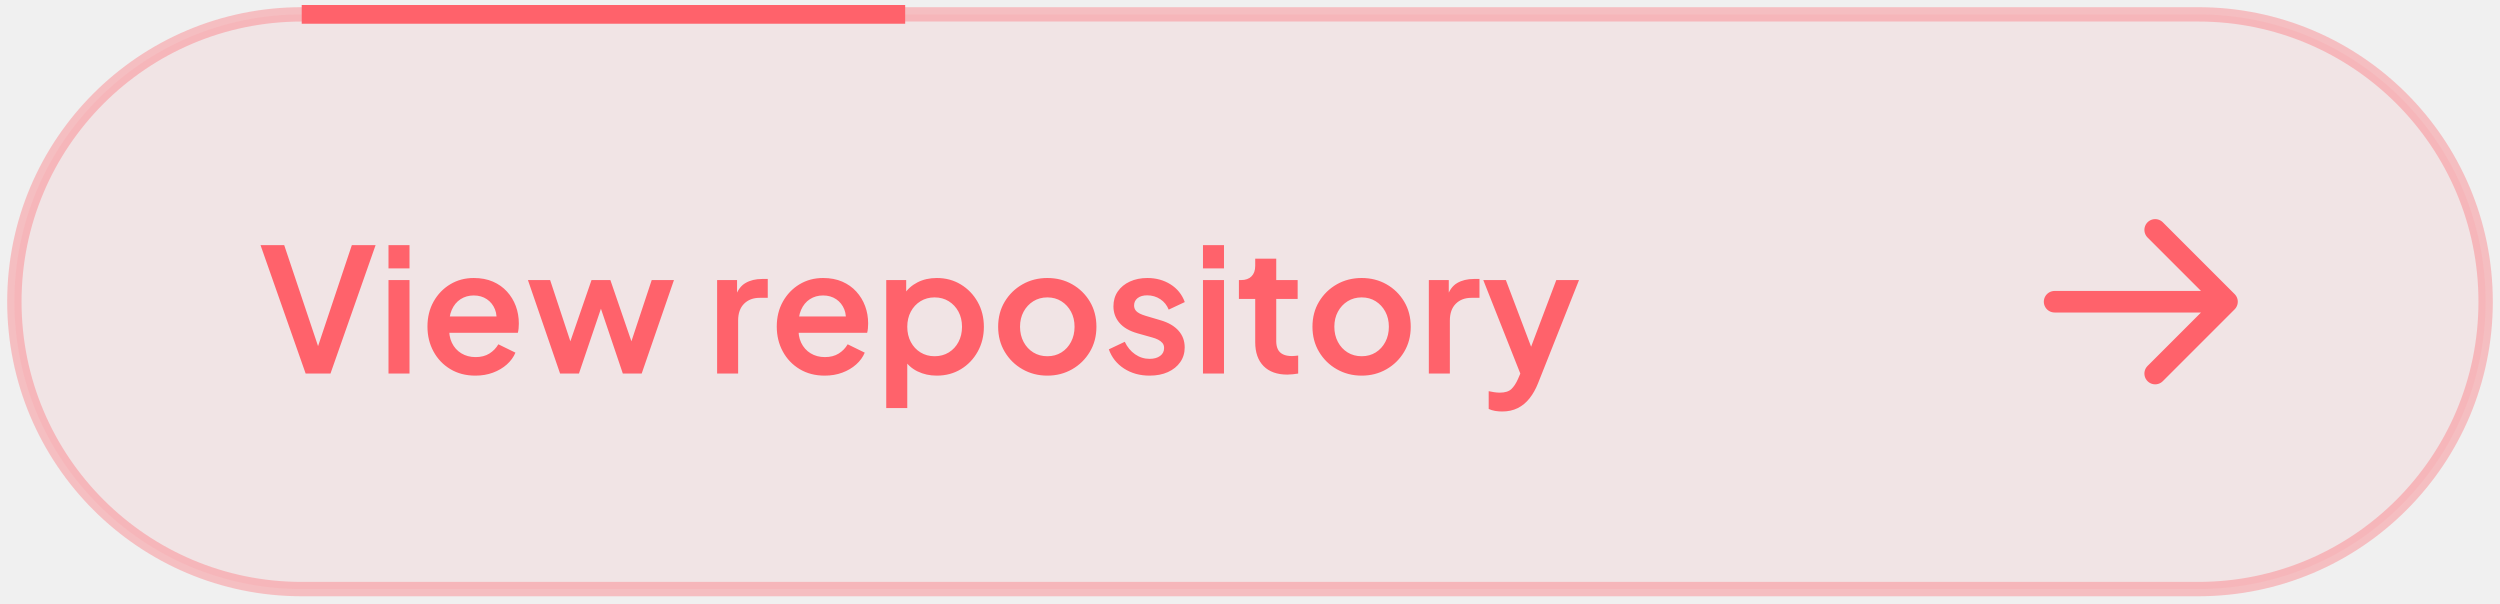
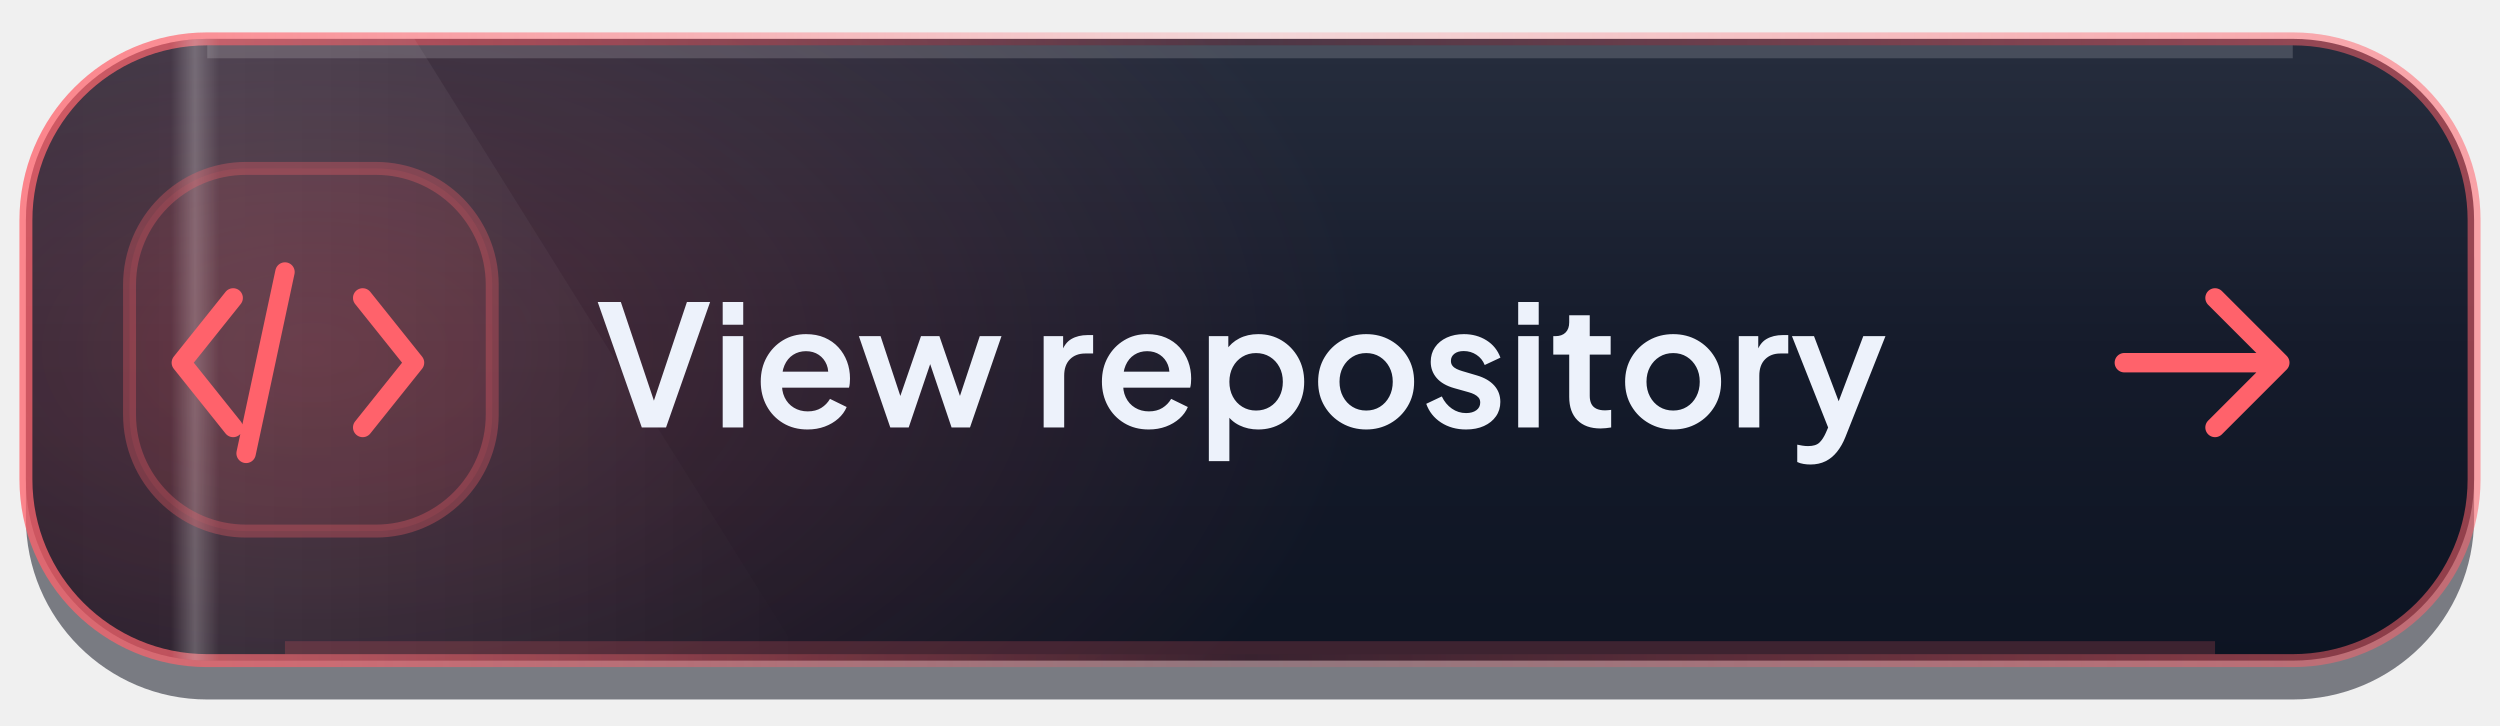
- <svg xmlns="http://www.w3.org/2000/svg" width="174" height="42" viewBox="0 0 174 42" role="img">
-   <style>@keyframes flow{to{stroke-dashoffset:-400}}@keyframes arrow{0%,60%,100%{transform:translateX(0)}75%{transform:translateX(3px)}}.edge{animation:flow 10s linear infinite}.arrow{animation:arrow 5s ease-in-out infinite}@media(prefers-reduced-motion:reduce){*{animation:none!important}}</style>
-   <rect x="1" y="1" width="172" height="40" rx="20" fill="#FF626B" fill-opacity=".08" stroke="#FF626B" stroke-opacity=".35" />
-   <rect class="edge" x="1" y="1" width="172" height="40" rx="20" fill="none" stroke="#FF626B" stroke-width="1.3" stroke-dasharray="42 358" />
-   <g fill="#FF626B" aria-label="View repository">
-     <path d="M21.273 26.0 18.132 17.06H19.78L22.3 24.578H21.974L24.489 17.06H26.142L23.001 26.0ZM27.039 26.0V19.493H28.502V26.0ZM27.039 18.68V17.06H28.502V18.68ZM33.086 26.144Q32.096 26.144 31.343 25.691Q30.591 25.238 30.171 24.462Q29.751 23.687 29.751 22.73Q29.751 21.75 30.178 20.989Q30.605 20.228 31.333 19.788Q32.061 19.349 32.974 19.349Q33.723 19.349 34.303 19.599Q34.883 19.85 35.285 20.292Q35.688 20.733 35.9 21.302Q36.111 21.87 36.111 22.514Q36.111 22.679 36.095 22.852Q36.08 23.024 36.041 23.165H30.934V22.025H35.209L34.515 22.55Q34.63 21.98 34.451 21.533Q34.272 21.086 33.886 20.825Q33.499 20.564 32.974 20.564Q32.457 20.564 32.056 20.823Q31.654 21.083 31.441 21.57Q31.229 22.056 31.273 22.742Q31.221 23.375 31.448 23.851Q31.675 24.328 32.108 24.591Q32.541 24.854 33.1 24.854Q33.666 24.854 34.06 24.608Q34.453 24.362 34.686 23.963L35.874 24.544Q35.682 25.006 35.275 25.368Q34.867 25.73 34.31 25.937Q33.753 26.144 33.086 26.144ZM38.982 26.0 36.744 19.493H38.289L39.963 24.558L39.423 24.551L41.169 19.493H42.482L44.22 24.551L43.68 24.558L45.359 19.493H46.907L44.661 26.0H43.349L41.583 20.77H42.068L40.294 26.0ZM49.911 26.0V19.493H51.299V20.872L51.179 20.671Q51.399 19.982 51.884 19.699Q52.368 19.416 53.043 19.416H53.436V20.729H52.872Q52.199 20.729 51.786 21.142Q51.374 21.556 51.374 22.31V26.0ZM57.398 26.144Q56.408 26.144 55.655 25.691Q54.903 25.238 54.483 24.462Q54.063 23.687 54.063 22.73Q54.063 21.75 54.49 20.989Q54.917 20.228 55.645 19.788Q56.373 19.349 57.287 19.349Q58.035 19.349 58.615 19.599Q59.195 19.85 59.597 20.292Q60 20.733 60.212 21.302Q60.423 21.87 60.423 22.514Q60.423 22.679 60.407 22.852Q60.392 23.024 60.353 23.165H55.247V22.025H59.522L58.827 22.55Q58.943 21.98 58.763 21.533Q58.584 21.086 58.198 20.825Q57.812 20.564 57.287 20.564Q56.769 20.564 56.368 20.823Q55.967 21.083 55.754 21.57Q55.541 22.056 55.586 22.742Q55.533 23.375 55.76 23.851Q55.988 24.328 56.42 24.591Q56.853 24.854 57.413 24.854Q57.978 24.854 58.372 24.608Q58.766 24.362 58.998 23.963L60.186 24.544Q59.994 25.006 59.587 25.368Q59.18 25.73 58.622 25.937Q58.065 26.144 57.398 26.144ZM61.683 28.4V19.493H63.071V20.813L62.919 20.494Q63.266 19.956 63.855 19.653Q64.445 19.349 65.205 19.349Q66.132 19.349 66.872 19.798Q67.613 20.247 68.045 21.015Q68.478 21.782 68.478 22.747Q68.478 23.699 68.049 24.472Q67.62 25.245 66.88 25.695Q66.14 26.144 65.198 26.144Q64.467 26.144 63.861 25.849Q63.255 25.553 62.912 24.992L63.146 24.71V28.4ZM65.045 24.794Q65.603 24.794 66.034 24.53Q66.465 24.266 66.71 23.802Q66.956 23.337 66.956 22.747Q66.956 22.151 66.71 21.693Q66.465 21.235 66.034 20.967Q65.603 20.699 65.045 20.699Q64.502 20.699 64.07 20.963Q63.638 21.227 63.392 21.691Q63.146 22.155 63.146 22.747Q63.146 23.337 63.392 23.802Q63.638 24.266 64.07 24.53Q64.502 24.794 65.045 24.794ZM72.897 26.144Q71.948 26.144 71.17 25.702Q70.392 25.261 69.932 24.491Q69.471 23.721 69.471 22.742Q69.471 21.759 69.929 20.996Q70.388 20.233 71.163 19.791Q71.939 19.349 72.897 19.349Q73.856 19.349 74.627 19.788Q75.399 20.228 75.855 20.992Q76.311 21.755 76.311 22.742Q76.311 23.726 75.848 24.495Q75.386 25.265 74.614 25.704Q73.842 26.144 72.897 26.144ZM72.897 24.794Q73.448 24.794 73.872 24.53Q74.297 24.266 74.543 23.799Q74.789 23.333 74.789 22.742Q74.789 22.151 74.543 21.693Q74.297 21.235 73.872 20.967Q73.448 20.699 72.897 20.699Q72.347 20.699 71.918 20.967Q71.49 21.235 71.242 21.693Q70.994 22.151 70.994 22.742Q70.994 23.333 71.242 23.799Q71.49 24.266 71.918 24.53Q72.347 24.794 72.897 24.794ZM80.013 26.144Q78.992 26.144 78.232 25.65Q77.472 25.155 77.175 24.314L78.284 23.789Q78.545 24.34 79.001 24.657Q79.458 24.976 80.013 24.976Q80.469 24.976 80.745 24.772Q81.021 24.569 81.021 24.226Q81.021 24.009 80.904 23.871Q80.787 23.733 80.603 23.64Q80.418 23.547 80.211 23.492L79.167 23.198Q78.332 22.961 77.913 22.471Q77.495 21.982 77.495 21.322Q77.495 20.727 77.798 20.285Q78.101 19.843 78.638 19.596Q79.175 19.349 79.857 19.349Q80.763 19.349 81.467 19.79Q82.17 20.231 82.461 21.024L81.341 21.55Q81.161 21.092 80.756 20.823Q80.351 20.555 79.844 20.555Q79.424 20.555 79.178 20.748Q78.933 20.942 78.933 21.257Q78.933 21.461 79.041 21.601Q79.149 21.74 79.334 21.829Q79.518 21.917 79.731 21.98L80.784 22.292Q81.587 22.527 82.021 23.011Q82.455 23.495 82.455 24.18Q82.455 24.761 82.146 25.203Q81.837 25.646 81.291 25.895Q80.745 26.144 80.013 26.144ZM83.727 26.0V19.493H85.19V26.0ZM83.727 18.68V17.06H85.19V18.68ZM89.598 26.072Q88.532 26.072 87.947 25.482Q87.363 24.892 87.363 23.82V20.806H86.228V19.493H86.378Q86.846 19.493 87.104 19.234Q87.363 18.976 87.363 18.508V18.005H88.826V19.493H90.317V20.806H88.826V23.745Q88.826 24.077 88.937 24.308Q89.048 24.539 89.293 24.66Q89.538 24.782 89.919 24.782Q90.008 24.782 90.125 24.77Q90.242 24.758 90.353 24.746V26.0Q90.186 26.029 89.976 26.05Q89.766 26.072 89.598 26.072ZM94.773 26.144Q93.824 26.144 93.046 25.702Q92.268 25.261 91.808 24.491Q91.347 23.721 91.347 22.742Q91.347 21.759 91.805 20.996Q92.264 20.233 93.039 19.791Q93.815 19.349 94.773 19.349Q95.732 19.349 96.503 19.788Q97.275 20.228 97.731 20.992Q98.187 21.755 98.187 22.742Q98.187 23.726 97.724 24.495Q97.262 25.265 96.49 25.704Q95.718 26.144 94.773 26.144ZM94.773 24.794Q95.324 24.794 95.748 24.53Q96.173 24.266 96.419 23.799Q96.665 23.333 96.665 22.742Q96.665 22.151 96.419 21.693Q96.173 21.235 95.748 20.967Q95.324 20.699 94.773 20.699Q94.223 20.699 93.794 20.967Q93.366 21.235 93.118 21.693Q92.87 22.151 92.87 22.742Q92.87 23.333 93.118 23.799Q93.366 24.266 93.794 24.53Q94.223 24.794 94.773 24.794ZM99.447 26.0V19.493H100.835V20.872L100.715 20.671Q100.935 19.982 101.42 19.699Q101.904 19.416 102.579 19.416H102.972V20.729H102.408Q101.735 20.729 101.322 21.142Q100.91 21.556 100.91 22.31V26.0ZM104.55 28.64Q104.298 28.64 104.055 28.599Q103.812 28.558 103.613 28.463V27.226Q103.763 27.26 103.975 27.294Q104.187 27.328 104.379 27.328Q104.93 27.328 105.189 27.081Q105.449 26.835 105.651 26.38L106.082 25.382L106.058 26.616L103.236 19.493H104.808L106.838 24.851H106.293L108.318 19.493H109.899L107.042 26.689Q106.805 27.284 106.454 27.727Q106.104 28.169 105.634 28.404Q105.164 28.64 104.55 28.64Z" />
+ <svg xmlns="http://www.w3.org/2000/svg" width="193" height="56" viewBox="0 0 193 56" role="img">
+   <defs>
+     <linearGradient id="surface" x1="0" y1="0" x2="0" y2="1">
+       <stop stop-color="#262D3D" />
+       <stop offset=".5" stop-color="#151B2B" />
+       <stop offset="1" stop-color="#0D1422" />
+     </linearGradient>
+     <linearGradient id="edge">
+       <stop stop-color="#FF626B" stop-opacity=".75" />
+       <stop offset=".5" stop-color="#FF626B" stop-opacity=".18" />
+       <stop offset="1" stop-color="#FF626B" stop-opacity=".55" />
+     </linearGradient>
+     <radialGradient id="light">
+       <stop stop-color="#FF626B" stop-opacity=".24" />
+       <stop offset="1" stop-color="#FF626B" stop-opacity="0" />
+     </radialGradient>
+     <linearGradient id="sweep">
+       <stop stop-color="white" stop-opacity="0" />
+       <stop offset=".48" stop-color="white" stop-opacity=".03" />
+       <stop offset=".5" stop-color="white" stop-opacity=".28" />
+       <stop offset=".52" stop-color="white" stop-opacity=".08" />
+       <stop offset="1" stop-color="white" stop-opacity="0" />
+     </linearGradient>
+     <clipPath id="clip">
+       <rect x="2" y="3" width="189" height="48" rx="14" />
+     </clipPath>
+   </defs>
+   <style>@keyframes sweep{0%,12%{transform:translateX(-100px)}65%,100%{transform:translateX(293px)}}@keyframes halo{0%,100%{opacity:.45}40%{opacity:1}}@keyframes arrow{0%,35%,100%{transform:translateX(0);opacity:.7}50%{transform:translateX(3px);opacity:1}}.sweep{animation:sweep 7.2s cubic-bezier(.22,.61,.36,1) infinite}.halo{animation:halo 7.2s ease-in-out infinite}.arrow{animation:arrow 7.2s ease-in-out infinite}@media(prefers-reduced-motion:reduce){*{animation:none!important}}</style>
+   <rect x="2" y="6" width="189" height="48" rx="14" fill="#020714" fill-opacity=".5" />
+   <rect x="2" y="3" width="189" height="48" rx="14" fill="url(#surface)" stroke="url(#edge)" />
+   <g clip-path="url(#clip)">
+     <ellipse class="halo" cx="24" cy="27" rx="82" ry="48" fill="url(#light)" />
+     <g class="sweep">
+       <path d="M-32 3h64l30 48H-2z" fill="url(#sweep)" />
+     </g>
+     <path d="M16 4H177" stroke="white" stroke-opacity=".16" />
+     <path d="M22 50H171" stroke="#FF626B" stroke-opacity=".2" />
  </g>
-   <path class="arrow" d="M143 21h12m-5-5 5 5-5 5" fill="none" stroke="#FF626B" stroke-width="1.5" stroke-linecap="round" stroke-linejoin="round" />
+   <rect x="10" y="13" width="28" height="28" rx="9" fill="#FF626B" fill-opacity=".1" stroke="#FF626B" stroke-opacity=".3" />
+   <path d="M18 23l-4 5 4 5m10-10 4 5-4 5m-6-12-3 14" fill="none" stroke="#FF626B" stroke-width="1.5" stroke-linejoin="round" stroke-linecap="round" />
+   <g aria-label="View repository">
+     <path d="M49.546 33.0 46.143 23.315H47.929L50.659 31.459H50.305L53.03 23.315H54.82L51.418 33.0ZM55.792 33.0V25.951H57.377V33.0ZM55.792 25.07V23.315H57.377V25.07ZM62.343 33.156Q61.27 33.156 60.455 32.665Q59.64 32.175 59.185 31.334Q58.73 30.494 58.73 29.457Q58.73 28.396 59.193 27.572Q59.655 26.747 60.444 26.271Q61.233 25.795 62.222 25.795Q63.033 25.795 63.661 26.066Q64.289 26.337 64.726 26.816Q65.162 27.295 65.391 27.91Q65.62 28.526 65.62 29.224Q65.62 29.402 65.603 29.589Q65.586 29.776 65.544 29.929H60.012V28.694H64.644L63.891 29.262Q64.016 28.645 63.822 28.161Q63.628 27.677 63.21 27.394Q62.791 27.111 62.222 27.111Q61.662 27.111 61.227 27.392Q60.792 27.673 60.562 28.201Q60.331 28.728 60.38 29.471Q60.323 30.156 60.569 30.672Q60.815 31.188 61.284 31.473Q61.753 31.759 62.359 31.759Q62.971 31.759 63.398 31.492Q63.825 31.226 64.076 30.793L65.363 31.422Q65.155 31.923 64.714 32.315Q64.273 32.708 63.669 32.932Q63.066 33.156 62.343 33.156ZM68.73 33.0 66.306 25.951H67.98L69.793 31.438L69.208 31.43L71.1 25.951H72.522L74.405 31.43L73.82 31.438L75.638 25.951H77.315L74.883 33.0H73.461L71.548 27.334H72.073L70.152 33.0ZM80.57 33.0V25.951H82.073V27.444L81.943 27.226Q82.182 26.48 82.707 26.174Q83.232 25.868 83.963 25.868H84.389V27.29H83.778Q83.048 27.29 82.601 27.737Q82.155 28.185 82.155 29.003V33.0ZM88.681 33.156Q87.608 33.156 86.793 32.665Q85.978 32.175 85.523 31.334Q85.068 30.494 85.068 29.457Q85.068 28.396 85.531 27.572Q85.993 26.747 86.782 26.271Q87.571 25.795 88.56 25.795Q89.371 25.795 89.999 26.066Q90.627 26.337 91.064 26.816Q91.5 27.295 91.729 27.91Q91.958 28.526 91.958 29.224Q91.958 29.402 91.941 29.589Q91.924 29.776 91.882 29.929H86.35V28.694H90.982L90.229 29.262Q90.354 28.645 90.16 28.161Q89.966 27.677 89.548 27.394Q89.129 27.111 88.56 27.111Q88 27.111 87.565 27.392Q87.13 27.673 86.9 28.201Q86.669 28.728 86.718 29.471Q86.661 30.156 86.907 30.672Q87.153 31.188 87.622 31.473Q88.091 31.759 88.697 31.759Q89.309 31.759 89.736 31.492Q90.163 31.226 90.414 30.793L91.701 31.422Q91.493 31.923 91.052 32.315Q90.611 32.708 90.007 32.932Q89.404 33.156 88.681 33.156ZM93.323 35.6V25.951H94.826V27.381L94.662 27.035Q95.038 26.453 95.676 26.124Q96.315 25.795 97.139 25.795Q98.143 25.795 98.945 26.281Q99.747 26.768 100.216 27.599Q100.684 28.431 100.684 29.475Q100.684 30.507 100.22 31.345Q99.755 32.183 98.953 32.669Q98.151 33.156 97.131 33.156Q96.339 33.156 95.683 32.836Q95.026 32.516 94.654 31.908L94.908 31.602V35.6ZM96.965 31.694Q97.569 31.694 98.037 31.407Q98.504 31.122 98.769 30.619Q99.035 30.116 99.035 29.475Q99.035 28.83 98.769 28.334Q98.504 27.837 98.037 27.547Q97.569 27.257 96.965 27.257Q96.377 27.257 95.909 27.543Q95.441 27.829 95.174 28.332Q94.908 28.835 94.908 29.475Q94.908 30.116 95.174 30.619Q95.441 31.122 95.909 31.407Q96.377 31.694 96.965 31.694ZM105.472 33.156Q104.443 33.156 103.601 32.677Q102.758 32.199 102.259 31.365Q101.76 30.532 101.76 29.471Q101.76 28.406 102.257 27.579Q102.753 26.752 103.593 26.273Q104.433 25.795 105.472 25.795Q106.51 25.795 107.346 26.271Q108.182 26.747 108.676 27.574Q109.17 28.401 109.17 29.471Q109.17 30.537 108.669 31.37Q108.168 32.204 107.332 32.68Q106.495 33.156 105.472 33.156ZM105.472 31.694Q106.068 31.694 106.528 31.407Q106.988 31.122 107.254 30.616Q107.521 30.111 107.521 29.471Q107.521 28.83 107.254 28.334Q106.988 27.837 106.528 27.547Q106.068 27.257 105.472 27.257Q104.875 27.257 104.411 27.547Q103.947 27.837 103.679 28.334Q103.41 28.83 103.41 29.471Q103.41 30.111 103.679 30.616Q103.947 31.122 104.411 31.407Q104.875 31.694 105.472 31.694ZM113.181 33.156Q112.074 33.156 111.251 32.621Q110.428 32.085 110.106 31.174L111.307 30.605Q111.59 31.201 112.085 31.546Q112.579 31.89 113.181 31.89Q113.675 31.89 113.974 31.67Q114.273 31.45 114.273 31.078Q114.273 30.844 114.146 30.694Q114.019 30.545 113.819 30.444Q113.619 30.343 113.395 30.283L112.264 29.965Q111.359 29.708 110.906 29.177Q110.452 28.647 110.452 27.932Q110.452 27.288 110.781 26.809Q111.109 26.329 111.691 26.062Q112.272 25.795 113.012 25.795Q113.993 25.795 114.755 26.273Q115.517 26.75 115.833 27.61L114.619 28.179Q114.424 27.683 113.985 27.392Q113.546 27.101 112.997 27.101Q112.542 27.101 112.276 27.311Q112.011 27.52 112.011 27.862Q112.011 28.083 112.128 28.234Q112.245 28.385 112.445 28.481Q112.644 28.577 112.875 28.645L114.016 28.983Q114.885 29.238 115.356 29.762Q115.826 30.286 115.826 31.029Q115.826 31.658 115.491 32.137Q115.157 32.617 114.565 32.886Q113.974 33.156 113.181 33.156ZM117.204 33.0V25.951H118.789V33.0ZM117.204 25.07V23.315H118.789V25.07ZM123.564 33.078Q122.409 33.078 121.776 32.439Q121.143 31.799 121.143 30.639V27.373H119.913V25.951H120.076Q120.583 25.951 120.863 25.67Q121.143 25.39 121.143 24.883V24.339H122.728V25.951H124.343V27.373H122.728V30.558Q122.728 30.917 122.848 31.167Q122.968 31.417 123.234 31.549Q123.499 31.68 123.912 31.68Q124.008 31.68 124.135 31.667Q124.262 31.654 124.382 31.642V33.0Q124.201 33.031 123.974 33.054Q123.746 33.078 123.564 33.078ZM129.171 33.156Q128.142 33.156 127.3 32.677Q126.457 32.199 125.958 31.365Q125.459 30.532 125.459 29.471Q125.459 28.406 125.956 27.579Q126.452 26.752 127.292 26.273Q128.132 25.795 129.171 25.795Q130.209 25.795 131.045 26.271Q131.881 26.747 132.375 27.574Q132.869 28.401 132.869 29.471Q132.869 30.537 132.368 31.37Q131.867 32.204 131.031 32.68Q130.195 33.156 129.171 33.156ZM129.171 31.694Q129.767 31.694 130.227 31.407Q130.687 31.122 130.953 30.616Q131.22 30.111 131.22 29.471Q131.22 28.83 130.953 28.334Q130.687 27.837 130.227 27.547Q129.767 27.257 129.171 27.257Q128.574 27.257 128.11 27.547Q127.647 27.837 127.378 28.334Q127.109 28.83 127.109 29.471Q127.109 30.111 127.378 30.616Q127.647 31.122 128.11 31.407Q128.574 31.694 129.171 31.694ZM134.234 33.0V25.951H135.737V27.444L135.607 27.226Q135.846 26.48 136.371 26.174Q136.896 25.868 137.627 25.868H138.053V27.29H137.442Q136.712 27.29 136.266 27.737Q135.819 28.185 135.819 29.003V33.0ZM139.762 35.86Q139.489 35.86 139.226 35.815Q138.963 35.771 138.747 35.668V34.328Q138.909 34.365 139.139 34.402Q139.369 34.438 139.577 34.438Q140.174 34.438 140.455 34.172Q140.736 33.905 140.955 33.411L141.422 32.331L141.396 33.668L138.339 25.951H140.042L142.241 31.755H141.651L143.845 25.951H145.557L142.462 33.746Q142.205 34.391 141.825 34.87Q141.446 35.35 140.937 35.605Q140.427 35.86 139.762 35.86Z" fill="#EDF2FB" />
+   </g>
+   <path class="arrow" d="M164 28h12m-5-5 5 5-5 5" fill="none" stroke="#FF626B" stroke-width="1.5" stroke-linecap="round" stroke-linejoin="round" />
</svg>
